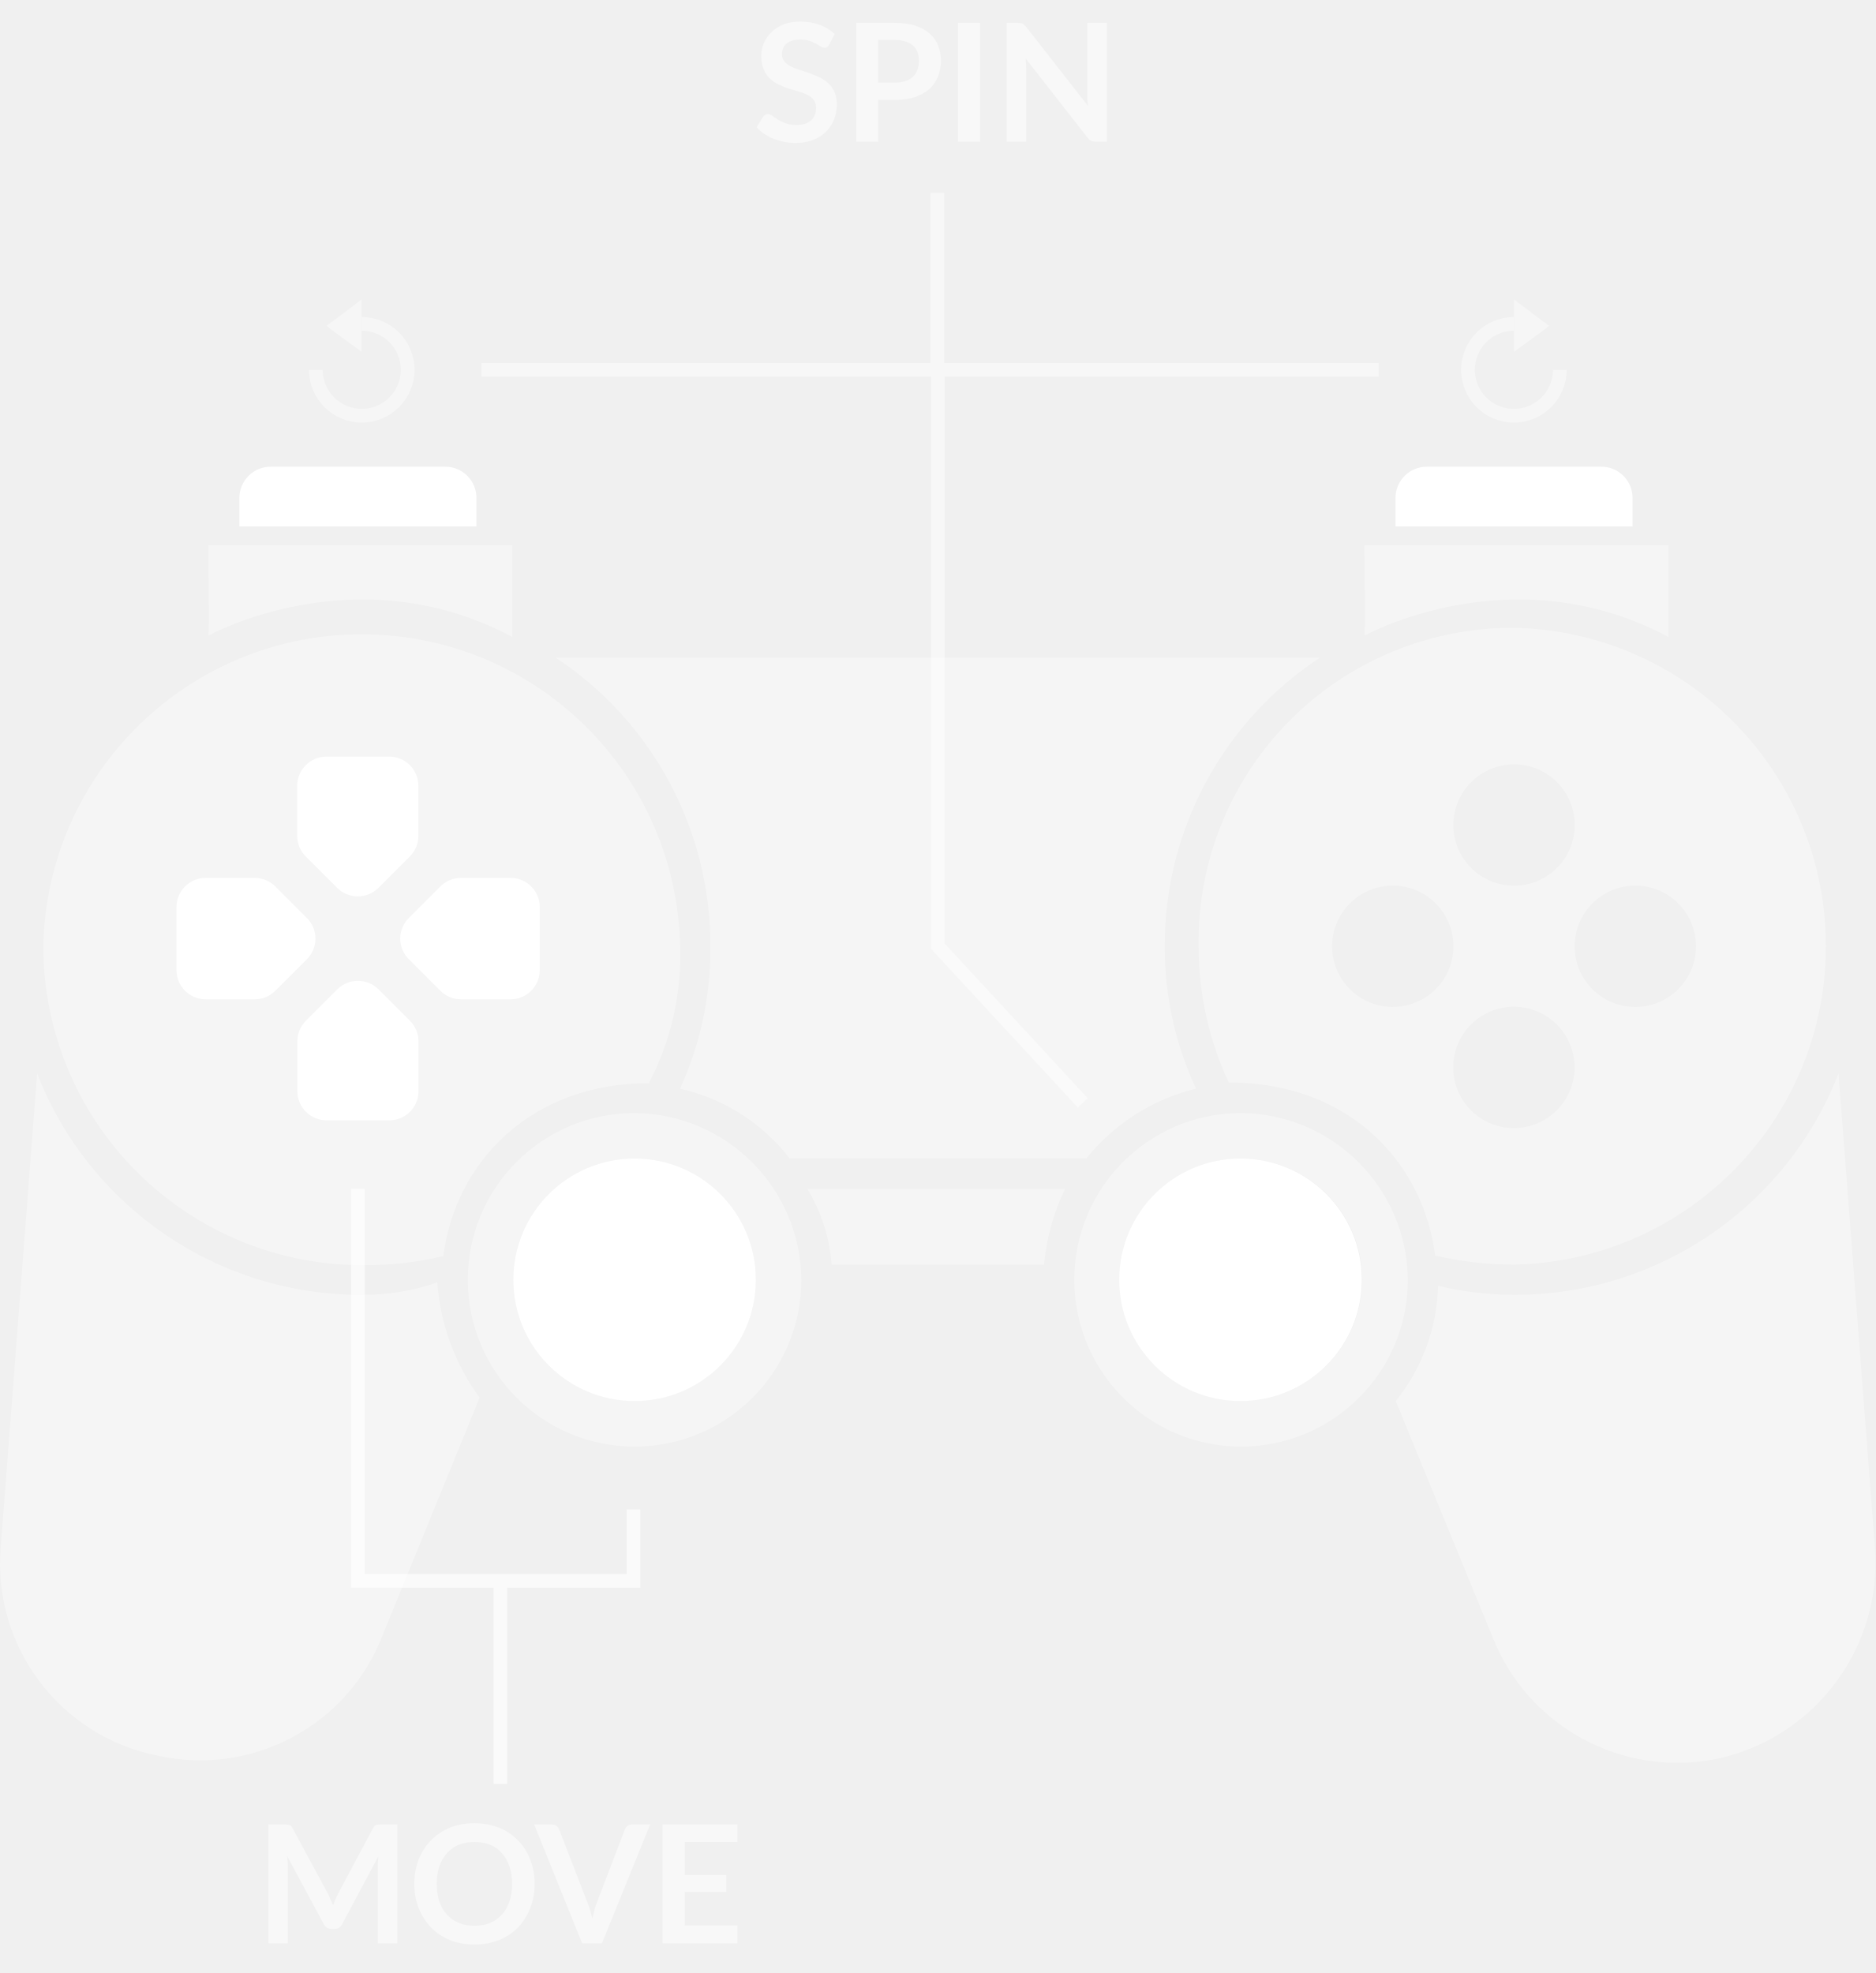
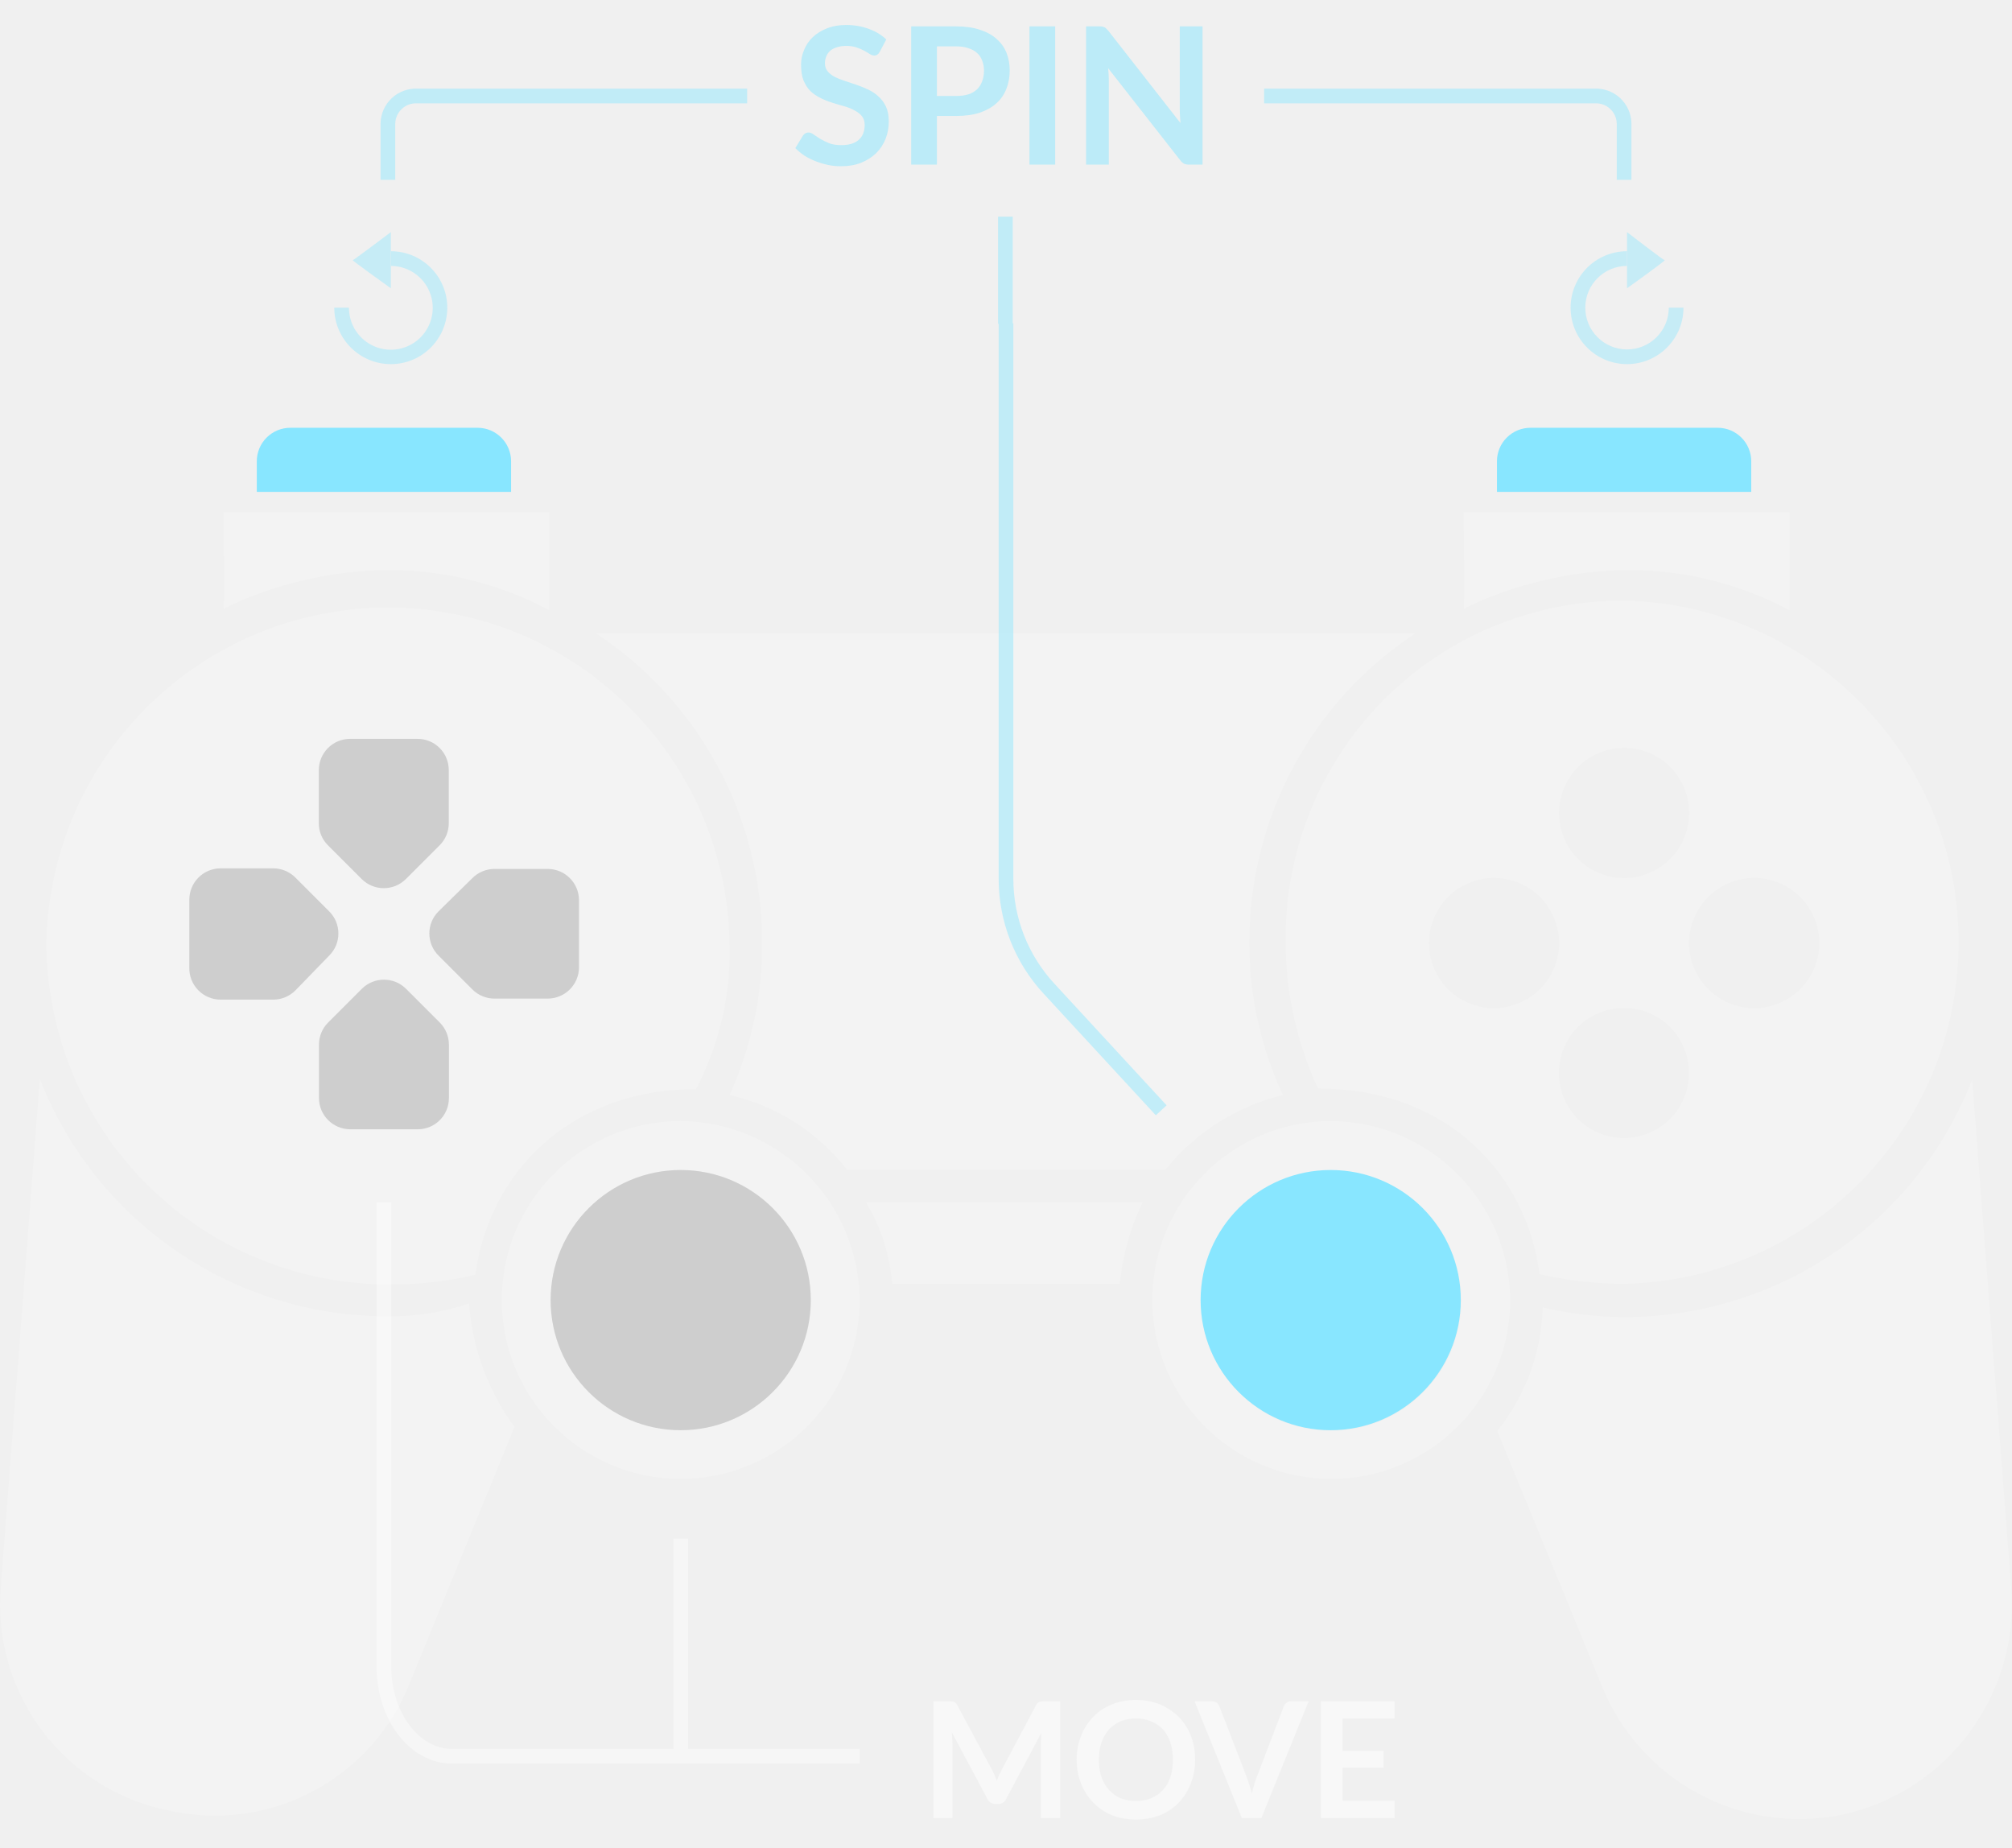
- <svg xmlns="http://www.w3.org/2000/svg" viewBox="0 0 136.88 143.99">
+ <svg xmlns="http://www.w3.org/2000/svg" viewBox="0 0 136.88 125.66">
  <g id="Layer_2" data-name="Layer 2">
    <g id="Layer_1-2" data-name="Layer 1">
-       <g style="opacity:0.35">
+       <g style="opacity:0.2">
        <g id="gamepad">
-           <path id="Shape" d="M60.69,92.29h15.5a15.94,15.94,0,0,1,1.54-5.53H58.92A12.46,12.46,0,0,1,60.69,92.29ZM58.48,93.4A12.17,12.17,0,1,1,46.31,81.23,12.28,12.28,0,0,1,58.48,93.4Zm-3.32,0a8.85,8.85,0,1,0-8.85,8.85A8.88,8.88,0,0,0,55.16,93.4ZM51.84,69.05a24.39,24.39,0,0,1-2.21,10.4,14,14,0,0,1,8,5.09H79.28a14.72,14.72,0,0,1,8-5.09A24.39,24.39,0,0,1,85,69.05,25.12,25.12,0,0,1,96.32,48H40.56A25.12,25.12,0,0,1,51.84,69.05Zm-48.68,0a23.24,23.24,0,0,1,46.47,0,20.07,20.07,0,0,1-2.28,10c-8.62,0-14.12,5.77-15,12.62a24.26,24.26,0,0,1-5.76.66A23.28,23.28,0,0,1,3.16,69.05ZM26.39,94.5A25.35,25.35,0,0,1,2.71,78.35L.06,112.87a14.29,14.29,0,0,0,11.51,15.27,14.26,14.26,0,0,0,16.37-8.85L35,102a16.22,16.22,0,0,1-3.09-8.41A16.25,16.25,0,0,1,26.39,94.5Zm84.1-48.68a23.24,23.24,0,0,1,0,46.47,25.65,25.65,0,0,1-5.76-.66C103.92,85.1,98.72,79,89.67,79a23.58,23.58,0,0,1-2.2-10A22.91,22.91,0,0,1,110.49,45.82Zm4.42,32.09a4.43,4.43,0,1,0-4.42,4.42A4.44,4.44,0,0,0,114.91,77.91Zm0-8.86a4.43,4.43,0,1,0,4.43-4.42A4.44,4.44,0,0,0,114.91,69.05Zm-8.85-8.85a4.43,4.43,0,1,0,4.43-4.42A4.44,4.44,0,0,0,106.06,60.2Zm-8.85,8.85a4.43,4.43,0,1,0,4.42-4.42A4.44,4.44,0,0,0,97.21,69.05Zm5.53,24.35A12.17,12.17,0,1,1,90.57,81.23,12.28,12.28,0,0,1,102.74,93.4Zm-3.32,0a8.85,8.85,0,1,0-8.85,8.85A8.88,8.88,0,0,0,99.42,93.4Zm37.4,19.47-2.65-34.52A25.35,25.35,0,0,1,110.49,94.5a23.83,23.83,0,0,1-5.54-.66,14,14,0,0,1-3.09,8.41l7.08,17.26a14.5,14.5,0,0,0,16.37,8.85A14.66,14.66,0,0,0,136.82,112.87Z" style="fill:#fff" />
+           <path id="Shape" d="M60.69,87.33h15.5a15.94,15.94,0,0,1,1.54-5.53H58.92A12.46,12.46,0,0,1,60.69,87.33Zm-2.21,1.11A12.17,12.17,0,1,1,46.31,76.26,12.28,12.28,0,0,1,58.48,88.44Zm-3.32,0a8.85,8.85,0,1,0-8.85,8.85A8.88,8.88,0,0,0,55.16,88.44ZM51.84,64.09a24.39,24.39,0,0,1-2.21,10.4,14,14,0,0,1,8,5.09H79.28a14.72,14.72,0,0,1,8-5.09A24.39,24.39,0,0,1,85,64.09a25.12,25.12,0,0,1,11.28-21H40.56A25.12,25.12,0,0,1,51.84,64.09Zm-48.68,0a23.24,23.24,0,0,1,46.47,0,20.07,20.07,0,0,1-2.28,10c-8.62,0-14.12,5.76-15,12.62a24.26,24.26,0,0,1-5.76.66A23.28,23.28,0,0,1,3.16,64.09ZM26.39,89.54A25.35,25.35,0,0,1,2.71,73.39L.06,107.91a14.29,14.29,0,0,0,11.51,15.27,14.26,14.26,0,0,0,16.37-8.85L35,97.07a16.22,16.22,0,0,1-3.09-8.41A16.25,16.25,0,0,1,26.39,89.54Zm84.1-48.68a23.24,23.24,0,0,1,0,46.47,25.65,25.65,0,0,1-5.76-.66c-.81-6.53-6-12.62-15.06-12.62a23.58,23.58,0,0,1-2.2-10A22.91,22.91,0,0,1,110.49,40.86ZM114.91,73a4.43,4.43,0,1,0-4.42,4.42A4.44,4.44,0,0,0,114.91,73Zm0-8.86a4.43,4.43,0,1,0,4.43-4.42A4.44,4.44,0,0,0,114.91,64.09Zm-8.85-8.85a4.43,4.43,0,1,0,4.43-4.42A4.44,4.44,0,0,0,106.06,55.24Zm-8.85,8.85a4.43,4.43,0,1,0,4.42-4.42A4.44,4.44,0,0,0,97.21,64.09Zm5.53,24.35A12.17,12.17,0,1,1,90.57,76.26,12.28,12.28,0,0,1,102.74,88.44Zm-3.32,0a8.85,8.85,0,1,0-8.85,8.85A8.88,8.88,0,0,0,99.42,88.44Zm37.4,19.47-2.65-34.52a25.35,25.35,0,0,1-23.68,16.15,23.83,23.83,0,0,1-5.54-.66,14,14,0,0,1-3.09,8.41l7.08,17.26a14.5,14.5,0,0,0,16.37,8.85A14.66,14.66,0,0,0,136.82,107.91Z" style="fill:#fff" />
        </g>
-         <path d="M15.2,46.39s10.78-6,22.18.09V39.8H15.2S15.29,46.49,15.2,46.39Z" style="fill:#fff" />
-         <path d="M99.57,46.39s10.78-6,22.18.09V39.8H99.57S99.66,46.49,99.57,46.39Z" style="fill:#fff" />
+         <path d="M15.2,41.43s10.78-6,22.18.09V34.84H15.2S15.29,41.53,15.2,41.43Z" style="fill:#fff" />
+         <path d="M99.57,41.43s10.78-6,22.18.09V34.84H99.57S99.66,41.53,99.57,41.43Z" style="fill:#fff" />
      </g>
-       <circle cx="46.31" cy="93.4" r="8.85" style="fill:#fff" />
-       <circle cx="90.53" cy="93.4" r="8.85" style="fill:#fff" />
-       <path d="M19.76,34.06H32.49a2.28,2.28,0,0,1,2.28,2.28v2.08a0,0,0,0,1,0,0H17.47a0,0,0,0,1,0,0V36.35A2.28,2.28,0,0,1,19.76,34.06Z" style="fill:#fff" />
-       <path d="M104.13,34.06h12.73a2.28,2.28,0,0,1,2.28,2.28v2.08a0,0,0,0,1,0,0h-17.3a0,0,0,0,1,0,0V36.35A2.28,2.28,0,0,1,104.13,34.06Z" style="fill:#fff" />
-       <g style="opacity:0.5">
-         <text transform="translate(54.93 10.34)" style="font-size:12px;fill:#fff;font-family:Lato-Bold, Lato;font-weight:700">SPIN</text>
-       </g>
-       <path d="M21.69,57.35V61a2.1,2.1,0,0,0,.62,1.5l2.3,2.3a2.13,2.13,0,0,0,3,0l2.3-2.3a2.1,2.1,0,0,0,.62-1.5V57.35a2.12,2.12,0,0,0-2.12-2.13h-4.6A2.13,2.13,0,0,0,21.69,57.35Z" style="fill:#fff" />
-       <path d="M30.54,79.65V76a2.12,2.12,0,0,0-.62-1.5l-2.3-2.3a2.13,2.13,0,0,0-3,0l-2.3,2.3a2.12,2.12,0,0,0-.62,1.5v3.63a2.13,2.13,0,0,0,2.13,2.13h4.6A2.12,2.12,0,0,0,30.54,79.65Z" style="fill:#fff" />
-       <path d="M37.27,64.07H33.64a2.13,2.13,0,0,0-1.51.63L29.83,67a2.12,2.12,0,0,0,0,3l2.3,2.3a2.13,2.13,0,0,0,1.51.63h3.63a2.13,2.13,0,0,0,2.12-2.13V66.2A2.13,2.13,0,0,0,37.27,64.07Z" style="fill:#fff" />
-       <path d="M15,72.93H18.6a2.13,2.13,0,0,0,1.5-.63L22.4,70a2.12,2.12,0,0,0,0-3l-2.3-2.3a2.13,2.13,0,0,0-1.5-.63H15a2.13,2.13,0,0,0-2.12,2.13v4.6A2.13,2.13,0,0,0,15,72.93Z" style="fill:#fff" />
-       <g style="opacity:0.65">
-         <polyline points="46.23 110.16 46.23 115.37 26.12 115.37 26.12 86.76" style="fill:none;stroke:#fff;stroke-miterlimit:10" />
-         <line x1="36.52" y1="115.37" x2="36.52" y2="130.19" style="fill:none;stroke:#fff;stroke-miterlimit:10" />
+       <circle cx="46.31" cy="88.44" r="8.85" style="fill:#cecece" />
+       <circle cx="90.53" cy="88.44" r="8.85" style="fill:#88e6ff" />
+       <path d="M19.76,29.1H32.49a2.28,2.28,0,0,1,2.28,2.28v2.08a0,0,0,0,1,0,0H17.47a0,0,0,0,1,0,0V31.39A2.28,2.28,0,0,1,19.76,29.1Z" style="fill:#88e6ff" />
+       <path d="M104.13,29.1h12.73a2.28,2.28,0,0,1,2.28,2.28v2.08a0,0,0,0,1,0,0h-17.3a0,0,0,0,1,0,0V31.39A2.28,2.28,0,0,1,104.13,29.1Z" style="fill:#88e6ff" />
+       <text transform="translate(53.81 11.2)" style="opacity:0.5;font-size:13px;fill:#88e6ff;font-family:Lato-Bold, Lato;font-weight:700">SPIN</text>
+       <path d="M21.69,52.39V56a2.1,2.1,0,0,0,.62,1.5l2.3,2.3a2.13,2.13,0,0,0,3,0l2.3-2.3a2.1,2.1,0,0,0,.62-1.5V52.39a2.12,2.12,0,0,0-2.12-2.13h-4.6A2.13,2.13,0,0,0,21.69,52.39Z" style="fill:#cecece" />
+       <path d="M30.54,74.69V71.06a2.12,2.12,0,0,0-.62-1.5l-2.3-2.3a2.13,2.13,0,0,0-3,0l-2.3,2.3a2.12,2.12,0,0,0-.62,1.5v3.63a2.13,2.13,0,0,0,2.13,2.13h4.6A2.12,2.12,0,0,0,30.54,74.69Z" style="fill:#cecece" />
+       <path d="M37.27,59.11H33.64a2.13,2.13,0,0,0-1.51.63L29.83,62a2.12,2.12,0,0,0,0,3l2.3,2.3a2.13,2.13,0,0,0,1.51.63h3.63a2.13,2.13,0,0,0,2.12-2.13v-4.6A2.13,2.13,0,0,0,37.27,59.11Z" style="fill:#cecece" />
+       <path d="M15,68H18.6a2.13,2.13,0,0,0,1.5-.63L22.4,65a2.12,2.12,0,0,0,0-3l-2.3-2.3a2.13,2.13,0,0,0-1.5-.63H15a2.13,2.13,0,0,0-2.12,2.13v4.6A2.13,2.13,0,0,0,15,68Z" style="fill:#cecece" />
+       <g style="opacity:0.4">
+         <path d="M58.48,119.47H30.75c-2.56,0-4.63-2.73-4.63-6.1V81.8" style="fill:none;stroke:#fff;stroke-miterlimit:10" />
+         <line x1="46.31" y1="104.67" x2="46.31" y2="119.49" style="fill:none;stroke:#fff;stroke-miterlimit:10" />
      </g>
      <g style="opacity:0.45">
-         <line x1="35.13" y1="26.99" x2="100.61" y2="26.99" style="fill:none;stroke:#fff;stroke-miterlimit:10" />
-         <line x1="68.4" y1="26.99" x2="68.4" y2="14.08" style="fill:none;stroke:#fff;stroke-miterlimit:10" />
-         <polyline points="68.44 26.99 68.44 69.05 79.02 80.49" style="fill:none;stroke:#fff;stroke-miterlimit:10" />
+         <path d="M26.39,12.23V8.39a1.91,1.91,0,0,1,2-1.86H50.83" style="fill:none;stroke:#88e6ff;stroke-miterlimit:10" />
+         <path d="M110.49,12.23V8.39a1.91,1.91,0,0,0-2-1.86H86" style="fill:none;stroke:#88e6ff;stroke-miterlimit:10" />
+         <line x1="68.4" y1="22.03" x2="68.4" y2="14.74" style="fill:none;stroke:#88e6ff;stroke-miterlimit:10" />
+         <path d="M68.44,22V59.79a11,11,0,0,0,2.93,7.47L79,75.53" style="fill:none;stroke:#88e6ff;stroke-miterlimit:10" />
      </g>
      <g style="opacity:0.5">
-         <text transform="translate(18.62 141.82)" style="font-size:12px;fill:#fff;font-family:Lato-Bold, Lato;font-weight:700">M<tspan x="11.16" y="0" style="letter-spacing:-0.028em">O</tspan>
-           <tspan x="20.42" y="0">VE</tspan>
+         <text transform="translate(62.61 123.68)" style="font-size:11px;fill:#fff;font-family:Lato-Bold, Lato;font-weight:700">M<tspan x="10.23" y="0" style="letter-spacing:-0.028em">O</tspan>
+           <tspan x="18.72" y="0">VE</tspan>
        </text>
      </g>
      <g style="opacity:0.4">
-         <path d="M26.39,23.64A3.35,3.35,0,1,1,23.05,27" style="fill:none;stroke:#fff;stroke-miterlimit:10" />
-         <path d="M26.39,21.85v3.82s-2.65-1.9-2.56-1.91S26.39,21.85,26.39,21.85Z" style="fill:#fff" />
+         <path d="M26.59,24.77a3.85,3.85,0,0,1-3.85-3.84h1a2.85,2.85,0,1,0,2.85-2.84v-1a3.84,3.84,0,0,1,0,7.68Z" style="fill:#88e6ff" />
+         <path d="M26.59,15.79v3.82S23.93,17.71,24,17.7,26.59,15.79,26.59,15.79Z" style="fill:#88e6ff" />
      </g>
      <g style="opacity:0.4">
-         <path d="M110.49,23.64A3.35,3.35,0,1,0,113.83,27" style="fill:none;stroke:#fff;stroke-miterlimit:10" />
-         <path d="M110.49,21.85v3.82s2.65-1.9,2.56-1.91S110.49,21.85,110.49,21.85Z" style="fill:#fff" />
+         <path d="M110.69,24.77a3.84,3.84,0,0,1,0-7.68v1a2.84,2.84,0,1,0,2.84,2.84h1A3.84,3.84,0,0,1,110.69,24.77Z" style="fill:#88e6ff" />
+         <path d="M110.69,15.79v3.82s2.66-1.9,2.56-1.91S110.69,15.79,110.69,15.79Z" style="fill:#88e6ff" />
      </g>
    </g>
  </g>
</svg>
